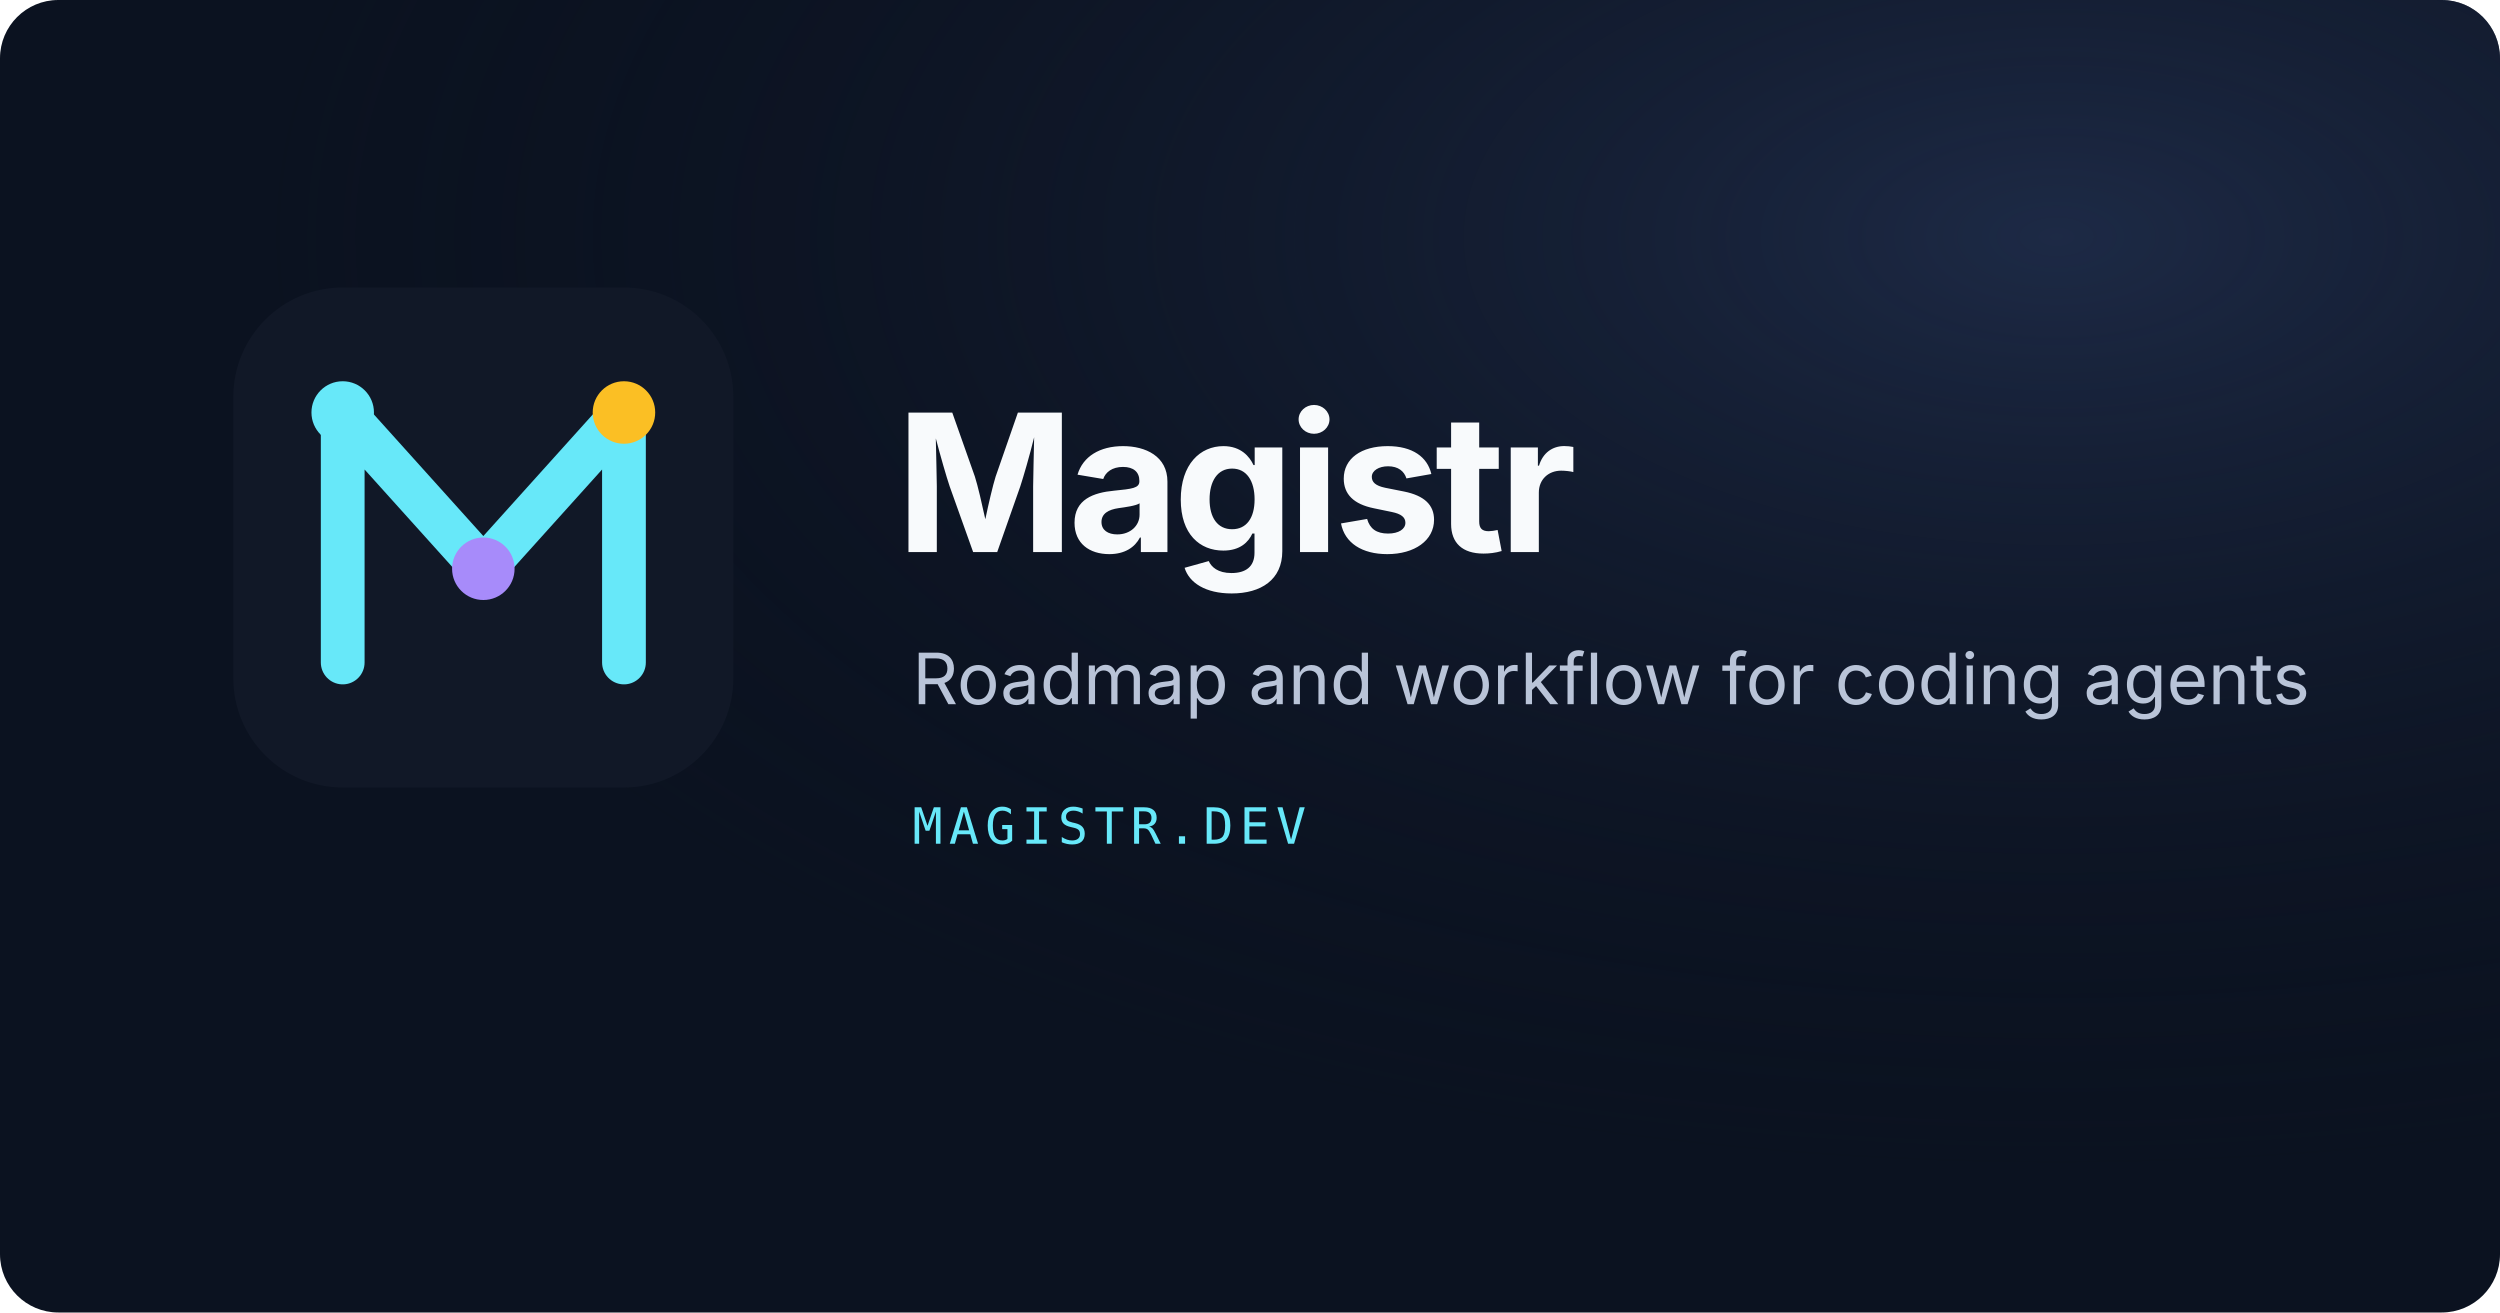
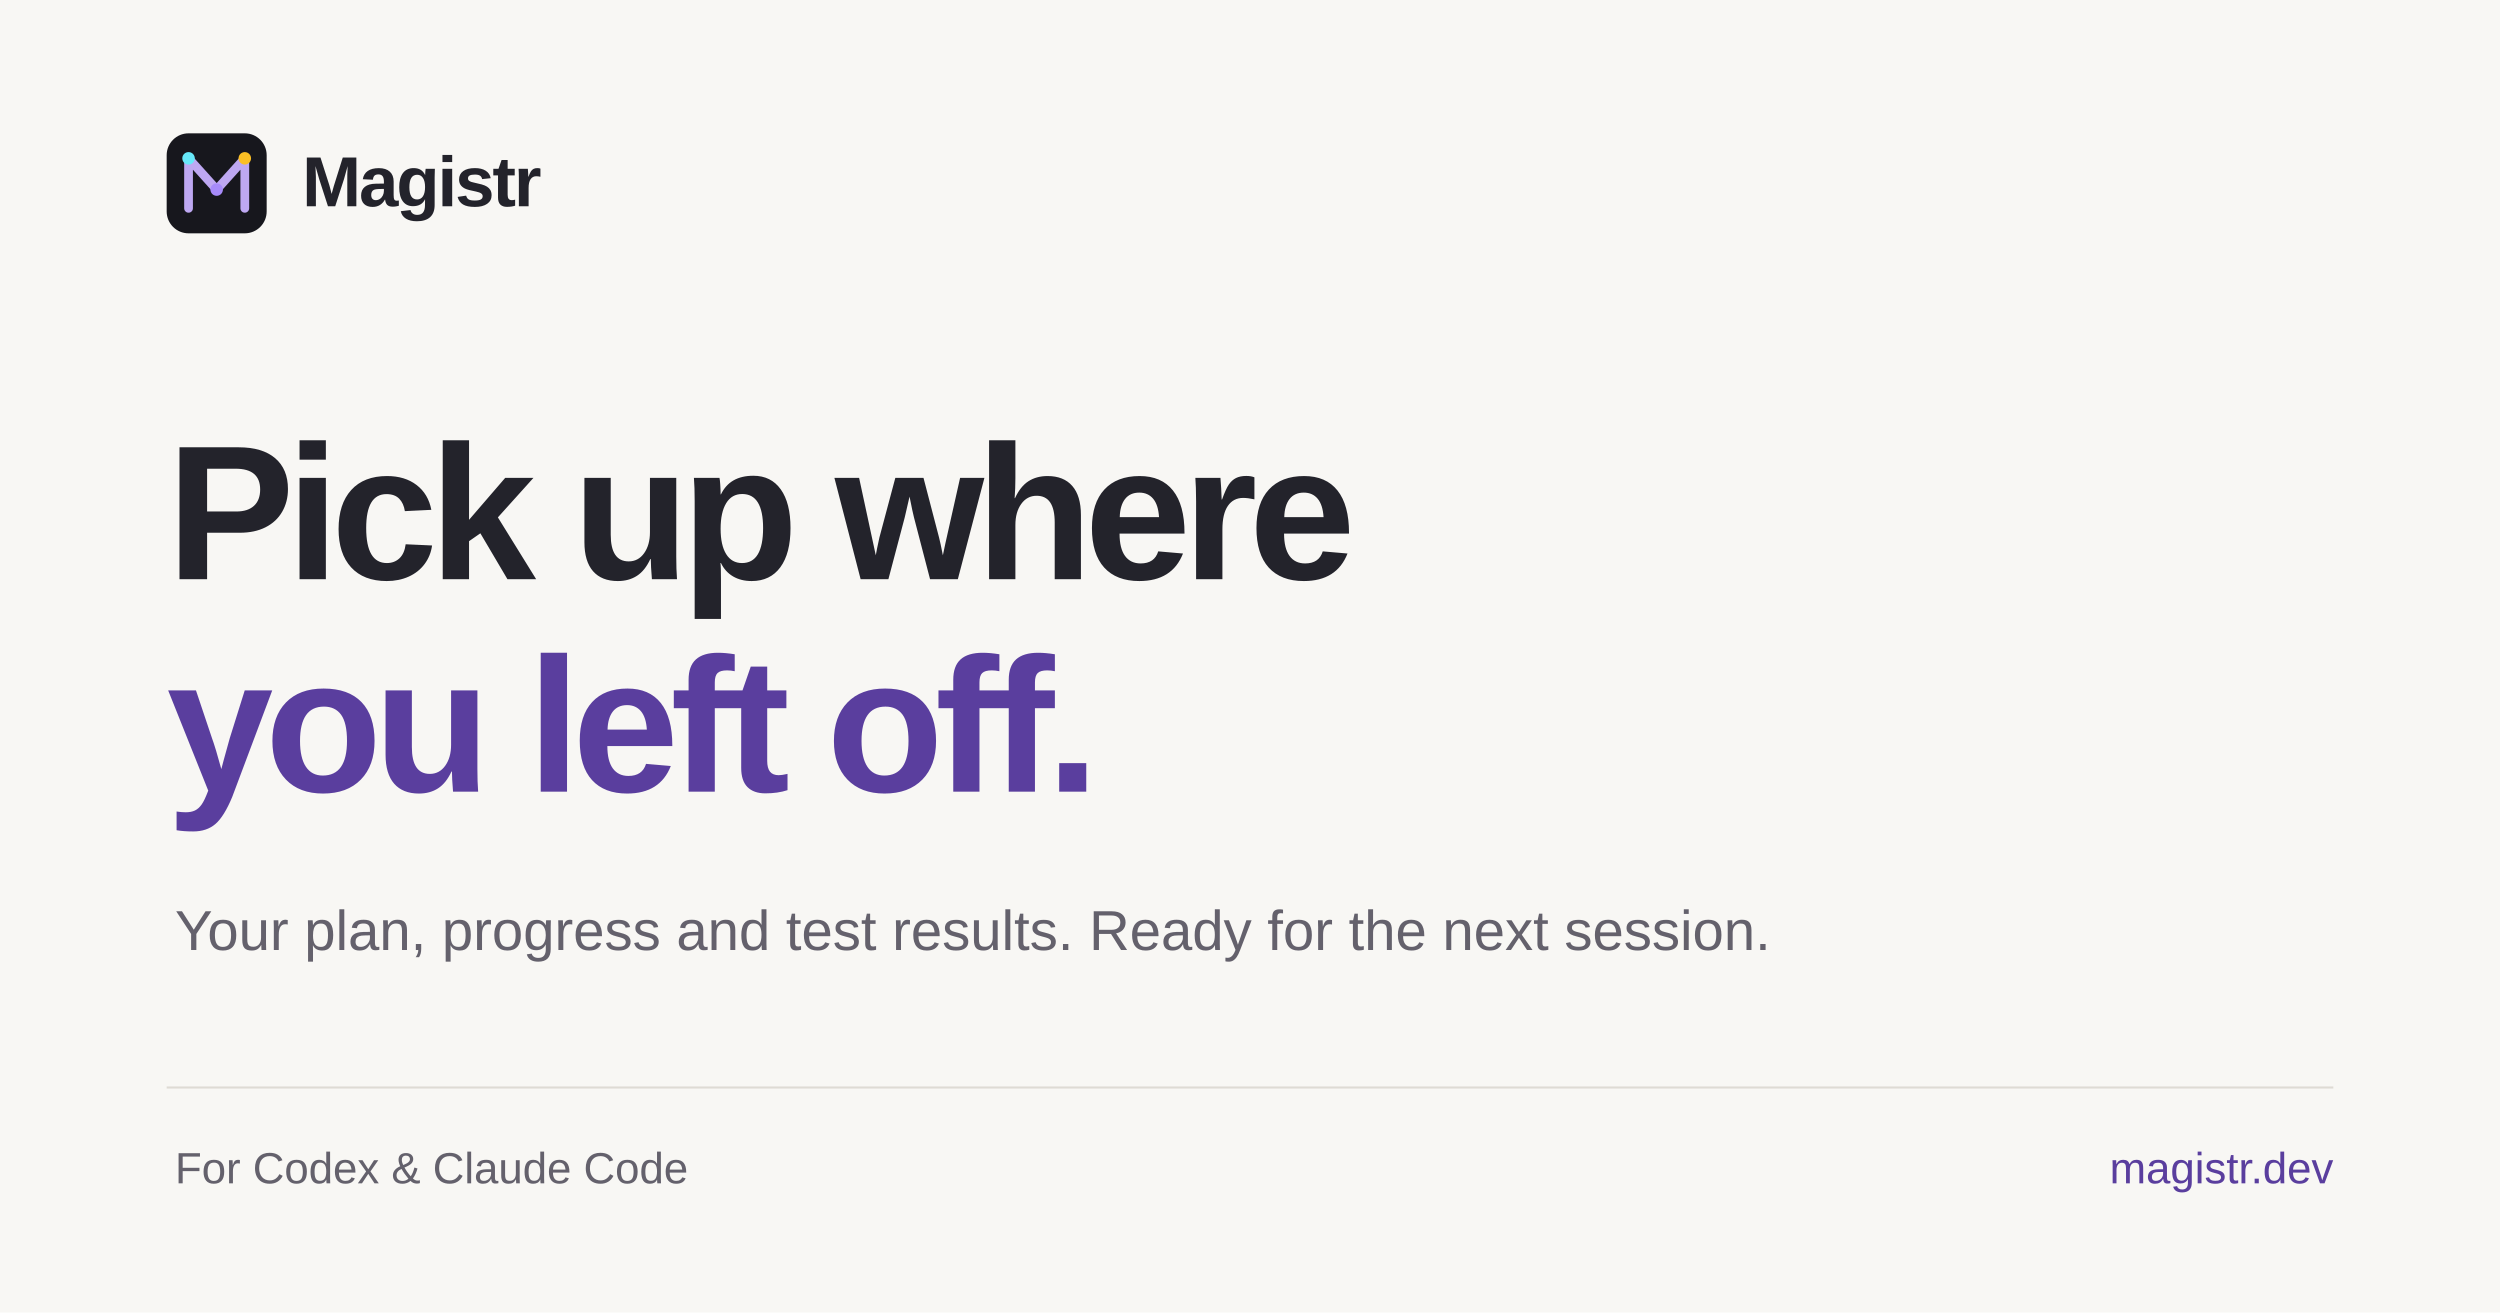
<svg xmlns="http://www.w3.org/2000/svg" viewBox="0 0 1200 630" role="img" aria-labelledby="title desc">
-   <defs>
-     <linearGradient id="route" x1="130" y1="128" x2="350" y2="350" gradientUnits="userSpaceOnUse">
-       <stop stop-color="#67e8f9" />
-       <stop offset="0.52" stop-color="#a78bfa" />
-       <stop offset="1" stop-color="#fbbf24" />
-     </linearGradient>
-     <radialGradient id="glow" cx="82%" cy="18%" r="72%">
-       <stop stop-color="#243354" stop-opacity="0.72" />
-       <stop offset="1" stop-color="#0b1220" stop-opacity="0" />
-     </radialGradient>
-   </defs>
-   <rect width="1200" height="630" rx="28" fill="#0b1220" />
-   <rect width="1200" height="630" rx="28" fill="url(#glow)" />
-   <g transform="translate(112 138) scale(7.5)">
-     <rect width="32" height="32" rx="7" fill="#111827" />
-     <path d="M7 24V8l9 10 9-10v16" fill="none" stroke="url(#route)" stroke-width="2.8" stroke-linecap="round" stroke-linejoin="round" />
+   <rect width="1200" height="630" fill="#f8f7f4" />
+   <g transform="translate(80 64) scale(1.5)">
+     <rect width="32" height="32" rx="7" fill="#17171d" />
+     <path d="M7 24V8l9 10 9-10v16" fill="none" stroke="#bea8f2" stroke-width="2.8" stroke-linecap="round" stroke-linejoin="round" />
    <circle cx="7" cy="8" r="2" fill="#67e8f9" />
    <circle cx="16" cy="18" r="2" fill="#a78bfa" />
    <circle cx="25" cy="8" r="2" fill="#fbbf24" />
  </g>
-   <text x="430" y="265" fill="#f8fafc" font-family="Inter, ui-sans-serif, system-ui, sans-serif" font-size="92" font-weight="700" letter-spacing="-3">Magistr</text>
-   <text x="438" y="338" fill="#b9c4d8" font-family="Inter, ui-sans-serif, system-ui, sans-serif" font-size="34">Roadmap and workflow for coding agents</text>
-   <text x="438" y="405" fill="#67e8f9" font-family="ui-monospace, SFMono-Regular, Menlo, monospace" font-size="24" letter-spacing="3">MAGISTR.DEV</text>
+   <g font-family="Arial, Helvetica, sans-serif">
+     <text x="145" y="99" fill="#23232b" font-size="34" font-weight="700" letter-spacing="-1">Magistr</text>
+     <text x="80" y="278" fill="#23232b" font-size="92" font-weight="600" letter-spacing="-4">Pick up where</text>
+     <text x="80" y="380" fill="#5a3e9e" font-size="92" font-weight="600" letter-spacing="-4">you left off.</text>
+     <text x="84" y="456" fill="#64616c" font-size="27">Your plan, progress and test results. Ready for the next session.</text>
+     <path d="M80 522h1040" stroke="#dedbd4" />
+     <text x="84" y="568" fill="#64616c" font-size="21">For Codex &amp; Claude Code</text>
+     <text x="1120" y="568" text-anchor="end" fill="#5a3e9e" font-size="21">magistr.dev</text>
+   </g>
</svg>
